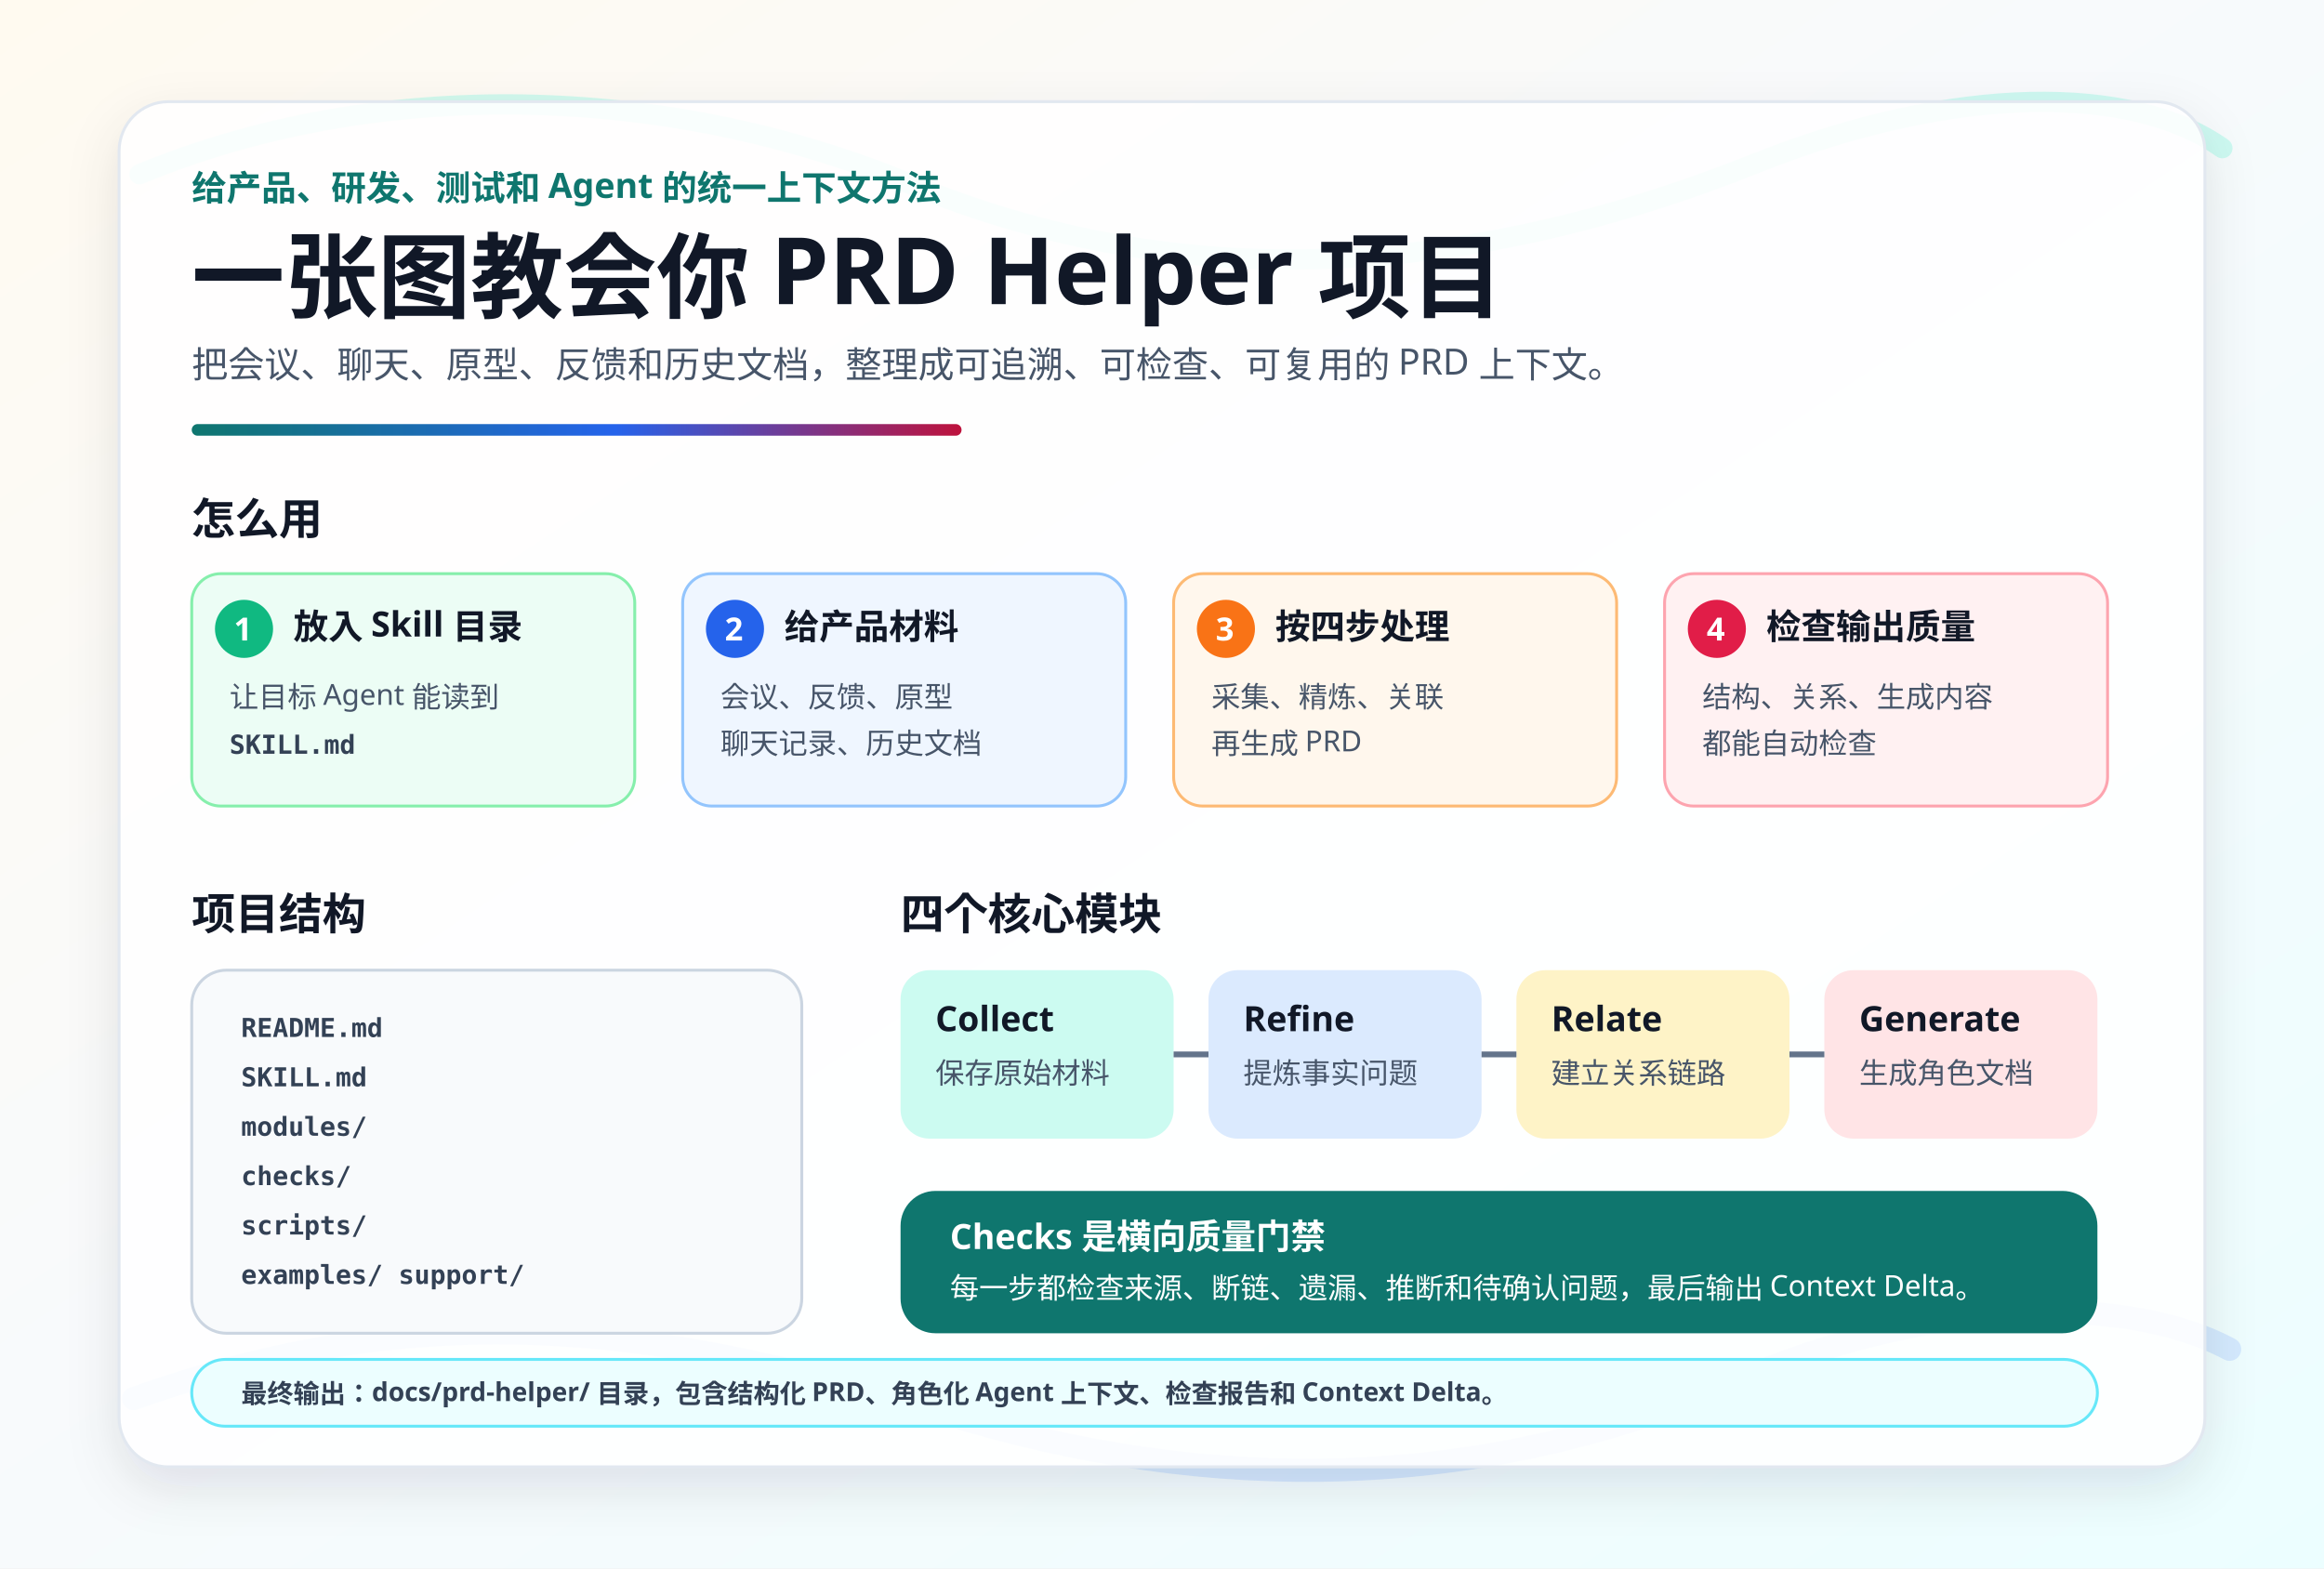
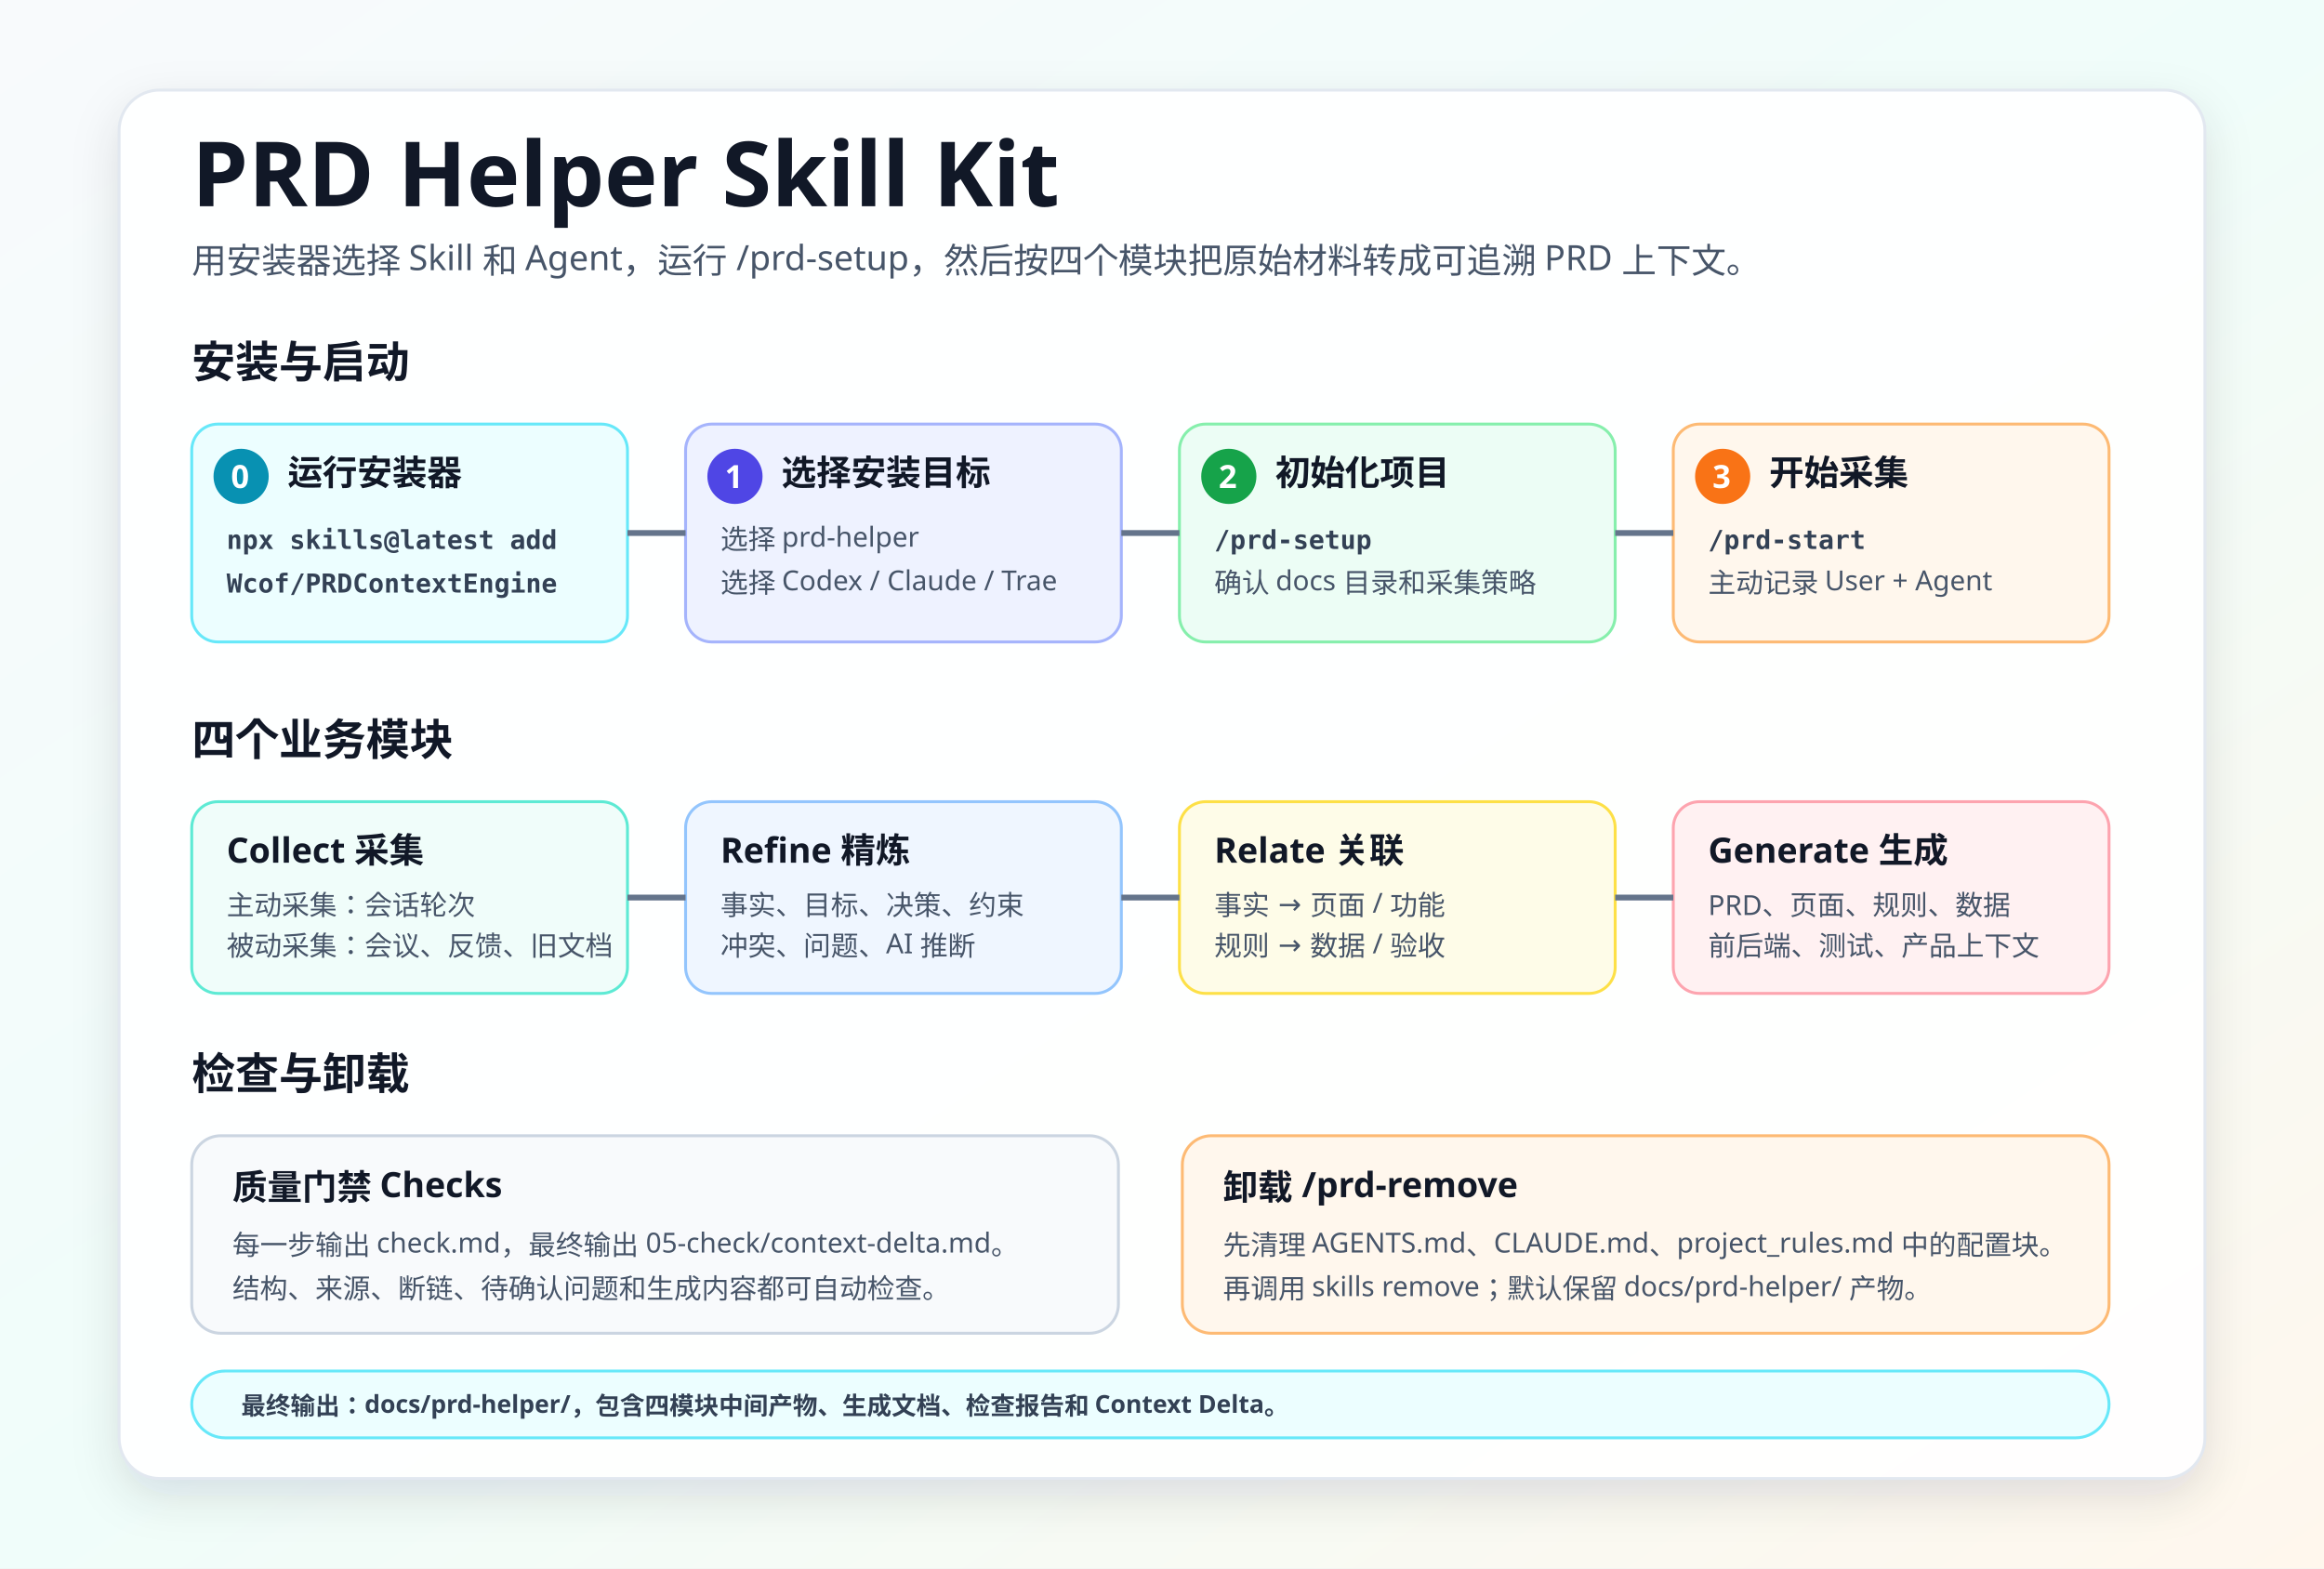
- <svg xmlns="http://www.w3.org/2000/svg" width="1600" height="1080" viewBox="0 0 1600 1080" role="img" aria-label="一张图教会你 PRD Helper 项目">
+ <svg xmlns="http://www.w3.org/2000/svg" width="1600" height="1080" viewBox="0 0 1600 1080" role="img" aria-label="一张图教会你 PRD Helper 安装与四模块流程">
  <defs>
-     <linearGradient id="paper" x1="0" y1="0" x2="1" y2="1">
-       <stop offset="0%" stop-color="#fffaf0" />
-       <stop offset="45%" stop-color="#f8fafc" />
-       <stop offset="100%" stop-color="#ecfeff" />
-     </linearGradient>
-     <linearGradient id="ink" x1="0" y1="0" x2="1" y2="0">
-       <stop offset="0%" stop-color="#0f766e" />
-       <stop offset="55%" stop-color="#2563eb" />
-       <stop offset="100%" stop-color="#be123c" />
+     <linearGradient id="bg" x1="0" y1="0" x2="1" y2="1">
+       <stop offset="0%" stop-color="#f8fafc" />
+       <stop offset="50%" stop-color="#f0fdfa" />
+       <stop offset="100%" stop-color="#fff7ed" />
    </linearGradient>
    <filter id="shadow" x="-20%" y="-20%" width="140%" height="140%">
-       <feDropShadow dx="0" dy="14" stdDeviation="18" flood-color="#0f172a" flood-opacity="0.12" />
+       <feDropShadow dx="0" dy="12" stdDeviation="16" flood-color="#0f172a" flood-opacity="0.13" />
    </filter>
    <style>
-       .kicker { font: 700 24px "PingFang SC", "Microsoft YaHei", sans-serif; fill: #0f766e; letter-spacing: 0; }
-       .title { font: 800 64px "PingFang SC", "Microsoft YaHei", sans-serif; fill: #111827; letter-spacing: 0; }
-       .subtitle { font: 500 25px "PingFang SC", "Microsoft YaHei", sans-serif; fill: #475569; letter-spacing: 0; }
+       .title { font: 800 62px "PingFang SC", "Microsoft YaHei", sans-serif; fill: #111827; letter-spacing: 0; }
+       .sub { font: 500 24px "PingFang SC", "Microsoft YaHei", sans-serif; fill: #475569; letter-spacing: 0; }
      .section { font: 800 30px "PingFang SC", "Microsoft YaHei", sans-serif; fill: #111827; letter-spacing: 0; }
      .label { font: 800 24px "PingFang SC", "Microsoft YaHei", sans-serif; fill: #111827; letter-spacing: 0; }
-       .body { font: 500 20px "PingFang SC", "Microsoft YaHei", sans-serif; fill: #475569; letter-spacing: 0; }
-       .small { font: 600 18px "PingFang SC", "Microsoft YaHei", sans-serif; fill: #334155; letter-spacing: 0; }
+       .body { font: 500 19px "PingFang SC", "Microsoft YaHei", sans-serif; fill: #475569; letter-spacing: 0; }
+       .small { font: 600 17px "PingFang SC", "Microsoft YaHei", sans-serif; fill: #334155; letter-spacing: 0; }
      .mono { font: 700 18px "SFMono-Regular", Consolas, monospace; fill: #334155; letter-spacing: 0; }
+       .white { fill: #ffffff; }
      .num { font: 800 22px "PingFang SC", "Microsoft YaHei", sans-serif; fill: #ffffff; letter-spacing: 0; }
-       .white { fill: #ffffff; }
    </style>
  </defs>
-   <rect width="1600" height="1080" fill="url(#paper)" />
-   <path d="M96 120 C260 52, 460 58, 625 126 C812 204, 1010 192, 1210 112 C1346 58, 1468 58, 1530 102" fill="none" stroke="#99f6e4" stroke-width="14" stroke-linecap="round" opacity="0.45" />
-   <path d="M92 963 C305 887, 470 918, 650 973 C834 1030, 1020 1027, 1196 951 C1320 897, 1458 888, 1535 929" fill="none" stroke="#bfdbfe" stroke-width="16" stroke-linecap="round" opacity="0.58" />
-   <rect x="82" y="70" width="1436" height="940" rx="34" fill="#ffffff" opacity="0.88" filter="url(#shadow)" />
-   <rect x="82" y="70" width="1436" height="940" rx="34" fill="none" stroke="#e2e8f0" stroke-width="2" />
-   <text x="132" y="138" class="kicker">给产品、研发、测试和 Agent 的统一上下文方法</text>
-   <text x="132" y="214" class="title">一张图教会你 PRD Helper 项目</text>
-   <text x="132" y="260" class="subtitle">把会议、聊天、原型、反馈和历史文档，整理成可追溯、可检查、可复用的 PRD 上下文。</text>
-   <rect x="132" y="292" width="530" height="8" rx="4" fill="url(#ink)" />
-   <text x="132" y="368" class="section">怎么用</text>
-   <g transform="translate(132 395)">
-     <rect x="0" y="0" width="305" height="160" rx="20" fill="#ecfdf5" stroke="#86efac" stroke-width="2" />
-     <circle cx="36" cy="38" r="20" fill="#10b981" />
-     <text x="29" y="46" class="num">1</text>
-     <text x="70" y="45" class="label">放入 Skill 目录</text>
-     <text x="26" y="92" class="body">让目标 Agent 能读到</text>
-     <text x="26" y="124" class="mono">SKILL.md</text>
-     <rect x="338" y="0" width="305" height="160" rx="20" fill="#eff6ff" stroke="#93c5fd" stroke-width="2" />
-     <circle cx="374" cy="38" r="20" fill="#2563eb" />
-     <text x="367" y="46" class="num">2</text>
-     <text x="408" y="45" class="label">给产品材料</text>
-     <text x="364" y="92" class="body">会议、反馈、原型</text>
-     <text x="364" y="124" class="body">聊天记录、历史文档</text>
-     <rect x="676" y="0" width="305" height="160" rx="20" fill="#fff7ed" stroke="#fdba74" stroke-width="2" />
-     <circle cx="712" cy="38" r="20" fill="#f97316" />
-     <text x="705" y="46" class="num">3</text>
-     <text x="746" y="45" class="label">按四步处理</text>
-     <text x="702" y="92" class="body">采集、精炼、关联</text>
-     <text x="702" y="124" class="body">再生成 PRD</text>
-     <rect x="1014" y="0" width="305" height="160" rx="20" fill="#fff1f2" stroke="#fda4af" stroke-width="2" />
-     <circle cx="1050" cy="38" r="20" fill="#e11d48" />
-     <text x="1043" y="46" class="num">4</text>
-     <text x="1084" y="45" class="label">检查输出质量</text>
-     <text x="1040" y="92" class="body">结构、关系、生成内容</text>
-     <text x="1040" y="124" class="body">都能自动检查</text>
+   <rect width="1600" height="1080" fill="url(#bg)" />
+   <rect x="82" y="62" width="1436" height="956" rx="28" fill="#ffffff" opacity="0.92" filter="url(#shadow)" />
+   <rect x="82" y="62" width="1436" height="956" rx="28" fill="none" stroke="#e2e8f0" stroke-width="2" />
+   <text x="132" y="142" class="title">PRD Helper Skill Kit</text>
+   <text x="132" y="188" class="sub">用安装器选择 Skill 和 Agent，运行 /prd-setup，然后按四个模块把原始材料转成可追溯 PRD 上下文。</text>
+   <text x="132" y="260" class="section">安装与启动</text>
+   <g transform="translate(132 292)">
+     <rect x="0" y="0" width="300" height="150" rx="18" fill="#ecfeff" stroke="#67e8f9" stroke-width="2" />
+     <circle cx="34" cy="36" r="19" fill="#0891b2" />
+     <text x="27" y="44" class="num">0</text>
+     <text x="66" y="42" class="label">运行安装器</text>
+     <text x="24" y="86" class="mono">npx skills@latest add</text>
+     <text x="24" y="116" class="mono">Wcof/PRDContextEngine</text>
+     <rect x="340" y="0" width="300" height="150" rx="18" fill="#eef2ff" stroke="#a5b4fc" stroke-width="2" />
+     <circle cx="374" cy="36" r="19" fill="#4f46e5" />
+     <text x="367" y="44" class="num">1</text>
+     <text x="406" y="42" class="label">选择安装目标</text>
+     <text x="364" y="86" class="body">选择 prd-helper</text>
+     <text x="364" y="116" class="body">选择 Codex / Claude / Trae</text>
+     <rect x="680" y="0" width="300" height="150" rx="18" fill="#ecfdf5" stroke="#86efac" stroke-width="2" />
+     <circle cx="714" cy="36" r="19" fill="#16a34a" />
+     <text x="707" y="44" class="num">2</text>
+     <text x="746" y="42" class="label">初始化项目</text>
+     <text x="704" y="86" class="mono">/prd-setup</text>
+     <text x="704" y="116" class="body">确认 docs 目录和采集策略</text>
+     <rect x="1020" y="0" width="300" height="150" rx="18" fill="#fff7ed" stroke="#fdba74" stroke-width="2" />
+     <circle cx="1054" cy="36" r="19" fill="#f97316" />
+     <text x="1047" y="44" class="num">3</text>
+     <text x="1086" y="42" class="label">开始采集</text>
+     <text x="1044" y="86" class="mono">/prd-start</text>
+     <text x="1044" y="116" class="body">主动记录 User + Agent</text>
+     <path d="M300 75 L340 75" stroke="#64748b" stroke-width="4" />
+     <path d="M640 75 L680 75" stroke="#64748b" stroke-width="4" />
+     <path d="M980 75 L1020 75" stroke="#64748b" stroke-width="4" />
  </g>
-   <text x="132" y="640" class="section">项目结构</text>
-   <rect x="132" y="668" width="420" height="250" rx="24" fill="#f8fafc" stroke="#cbd5e1" stroke-width="2" />
-   <text x="166" y="714" class="mono">README.md</text>
-   <text x="166" y="748" class="mono">SKILL.md</text>
-   <text x="166" y="782" class="mono">modules/</text>
-   <text x="166" y="816" class="mono">checks/</text>
-   <text x="166" y="850" class="mono">scripts/</text>
-   <text x="166" y="884" class="mono">examples/  support/</text>
-   <text x="620" y="640" class="section">四个核心模块</text>
-   <g transform="translate(620 668)">
-     <rect x="0" y="0" width="188" height="116" rx="20" fill="#ccfbf1" />
-     <text x="24" y="42" class="label">Collect</text>
-     <text x="24" y="78" class="body">保存原始材料</text>
-     <rect x="212" y="0" width="188" height="116" rx="20" fill="#dbeafe" />
-     <text x="236" y="42" class="label">Refine</text>
-     <text x="236" y="78" class="body">提炼事实问题</text>
-     <rect x="424" y="0" width="188" height="116" rx="20" fill="#fef3c7" />
-     <text x="448" y="42" class="label">Relate</text>
-     <text x="448" y="78" class="body">建立关系链路</text>
-     <rect x="636" y="0" width="188" height="116" rx="20" fill="#ffe4e6" />
-     <text x="660" y="42" class="label">Generate</text>
-     <text x="660" y="78" class="body">生成角色文档</text>
-     <path d="M188 58 L212 58" stroke="#64748b" stroke-width="4" />
-     <path d="M400 58 L424 58" stroke="#64748b" stroke-width="4" />
-     <path d="M612 58 L636 58" stroke="#64748b" stroke-width="4" />
+   <text x="132" y="520" class="section">四个业务模块</text>
+   <g transform="translate(132 552)">
+     <rect x="0" y="0" width="300" height="132" rx="18" fill="#f0fdfa" stroke="#5eead4" stroke-width="2" />
+     <text x="24" y="42" class="label">Collect 采集</text>
+     <text x="24" y="78" class="body">主动采集：会话轮次</text>
+     <text x="24" y="106" class="body">被动采集：会议、反馈、旧文档</text>
+     <rect x="340" y="0" width="300" height="132" rx="18" fill="#eff6ff" stroke="#93c5fd" stroke-width="2" />
+     <text x="364" y="42" class="label">Refine 精炼</text>
+     <text x="364" y="78" class="body">事实、目标、决策、约束</text>
+     <text x="364" y="106" class="body">冲突、问题、AI 推断</text>
+     <rect x="680" y="0" width="300" height="132" rx="18" fill="#fefce8" stroke="#fde047" stroke-width="2" />
+     <text x="704" y="42" class="label">Relate 关联</text>
+     <text x="704" y="78" class="body">事实 → 页面 / 功能</text>
+     <text x="704" y="106" class="body">规则 → 数据 / 验收</text>
+     <rect x="1020" y="0" width="300" height="132" rx="18" fill="#fff1f2" stroke="#fda4af" stroke-width="2" />
+     <text x="1044" y="42" class="label">Generate 生成</text>
+     <text x="1044" y="78" class="body">PRD、页面、规则、数据</text>
+     <text x="1044" y="106" class="body">前后端、测试、产品上下文</text>
+     <path d="M300 66 L340 66" stroke="#64748b" stroke-width="4" />
+     <path d="M640 66 L680 66" stroke="#64748b" stroke-width="4" />
+     <path d="M980 66 L1020 66" stroke="#64748b" stroke-width="4" />
  </g>
-   <rect x="620" y="820" width="824" height="98" rx="24" fill="#0f766e" />
-   <text x="654" y="860" class="label white">Checks 是横向质量门禁</text>
-   <text x="654" y="894" class="body white">每一步都检查来源、断链、遗漏、推断和待确认问题，最后输出 Context Delta。</text>
-   <rect x="132" y="936" width="1312" height="46" rx="23" fill="#ecfeff" stroke="#67e8f9" stroke-width="2" />
-   <text x="166" y="966" class="small">最终输出：docs/prd-helper/ 目录，包含结构化 PRD、角色化 Agent 上下文、检查报告和 Context Delta。</text>
+   <text x="132" y="750" class="section">检查与卸载</text>
+   <g transform="translate(132 782)">
+     <rect x="0" y="0" width="638" height="136" rx="20" fill="#f8fafc" stroke="#cbd5e1" stroke-width="2" />
+     <text x="28" y="44" class="label">质量门禁 Checks</text>
+     <text x="28" y="82" class="body">每一步输出 check.md，最终输出 05-check/context-delta.md。</text>
+     <text x="28" y="112" class="body">结构、来源、断链、待确认问题和生成内容都可自动检查。</text>
+     <rect x="682" y="0" width="638" height="136" rx="20" fill="#fff7ed" stroke="#fdba74" stroke-width="2" />
+     <text x="710" y="44" class="label">卸载 /prd-remove</text>
+     <text x="710" y="82" class="body">先清理 AGENTS.md、CLAUDE.md、project_rules.md 中的配置块。</text>
+     <text x="710" y="112" class="body">再调用 skills remove；默认保留 docs/prd-helper/ 产物。</text>
+   </g>
+   <rect x="132" y="944" width="1320" height="46" rx="23" fill="#ecfeff" stroke="#67e8f9" stroke-width="2" />
+   <text x="166" y="974" class="small">最终输出：docs/prd-helper/，包含四模块中间产物、生成文档、检查报告和 Context Delta。</text>
</svg>
